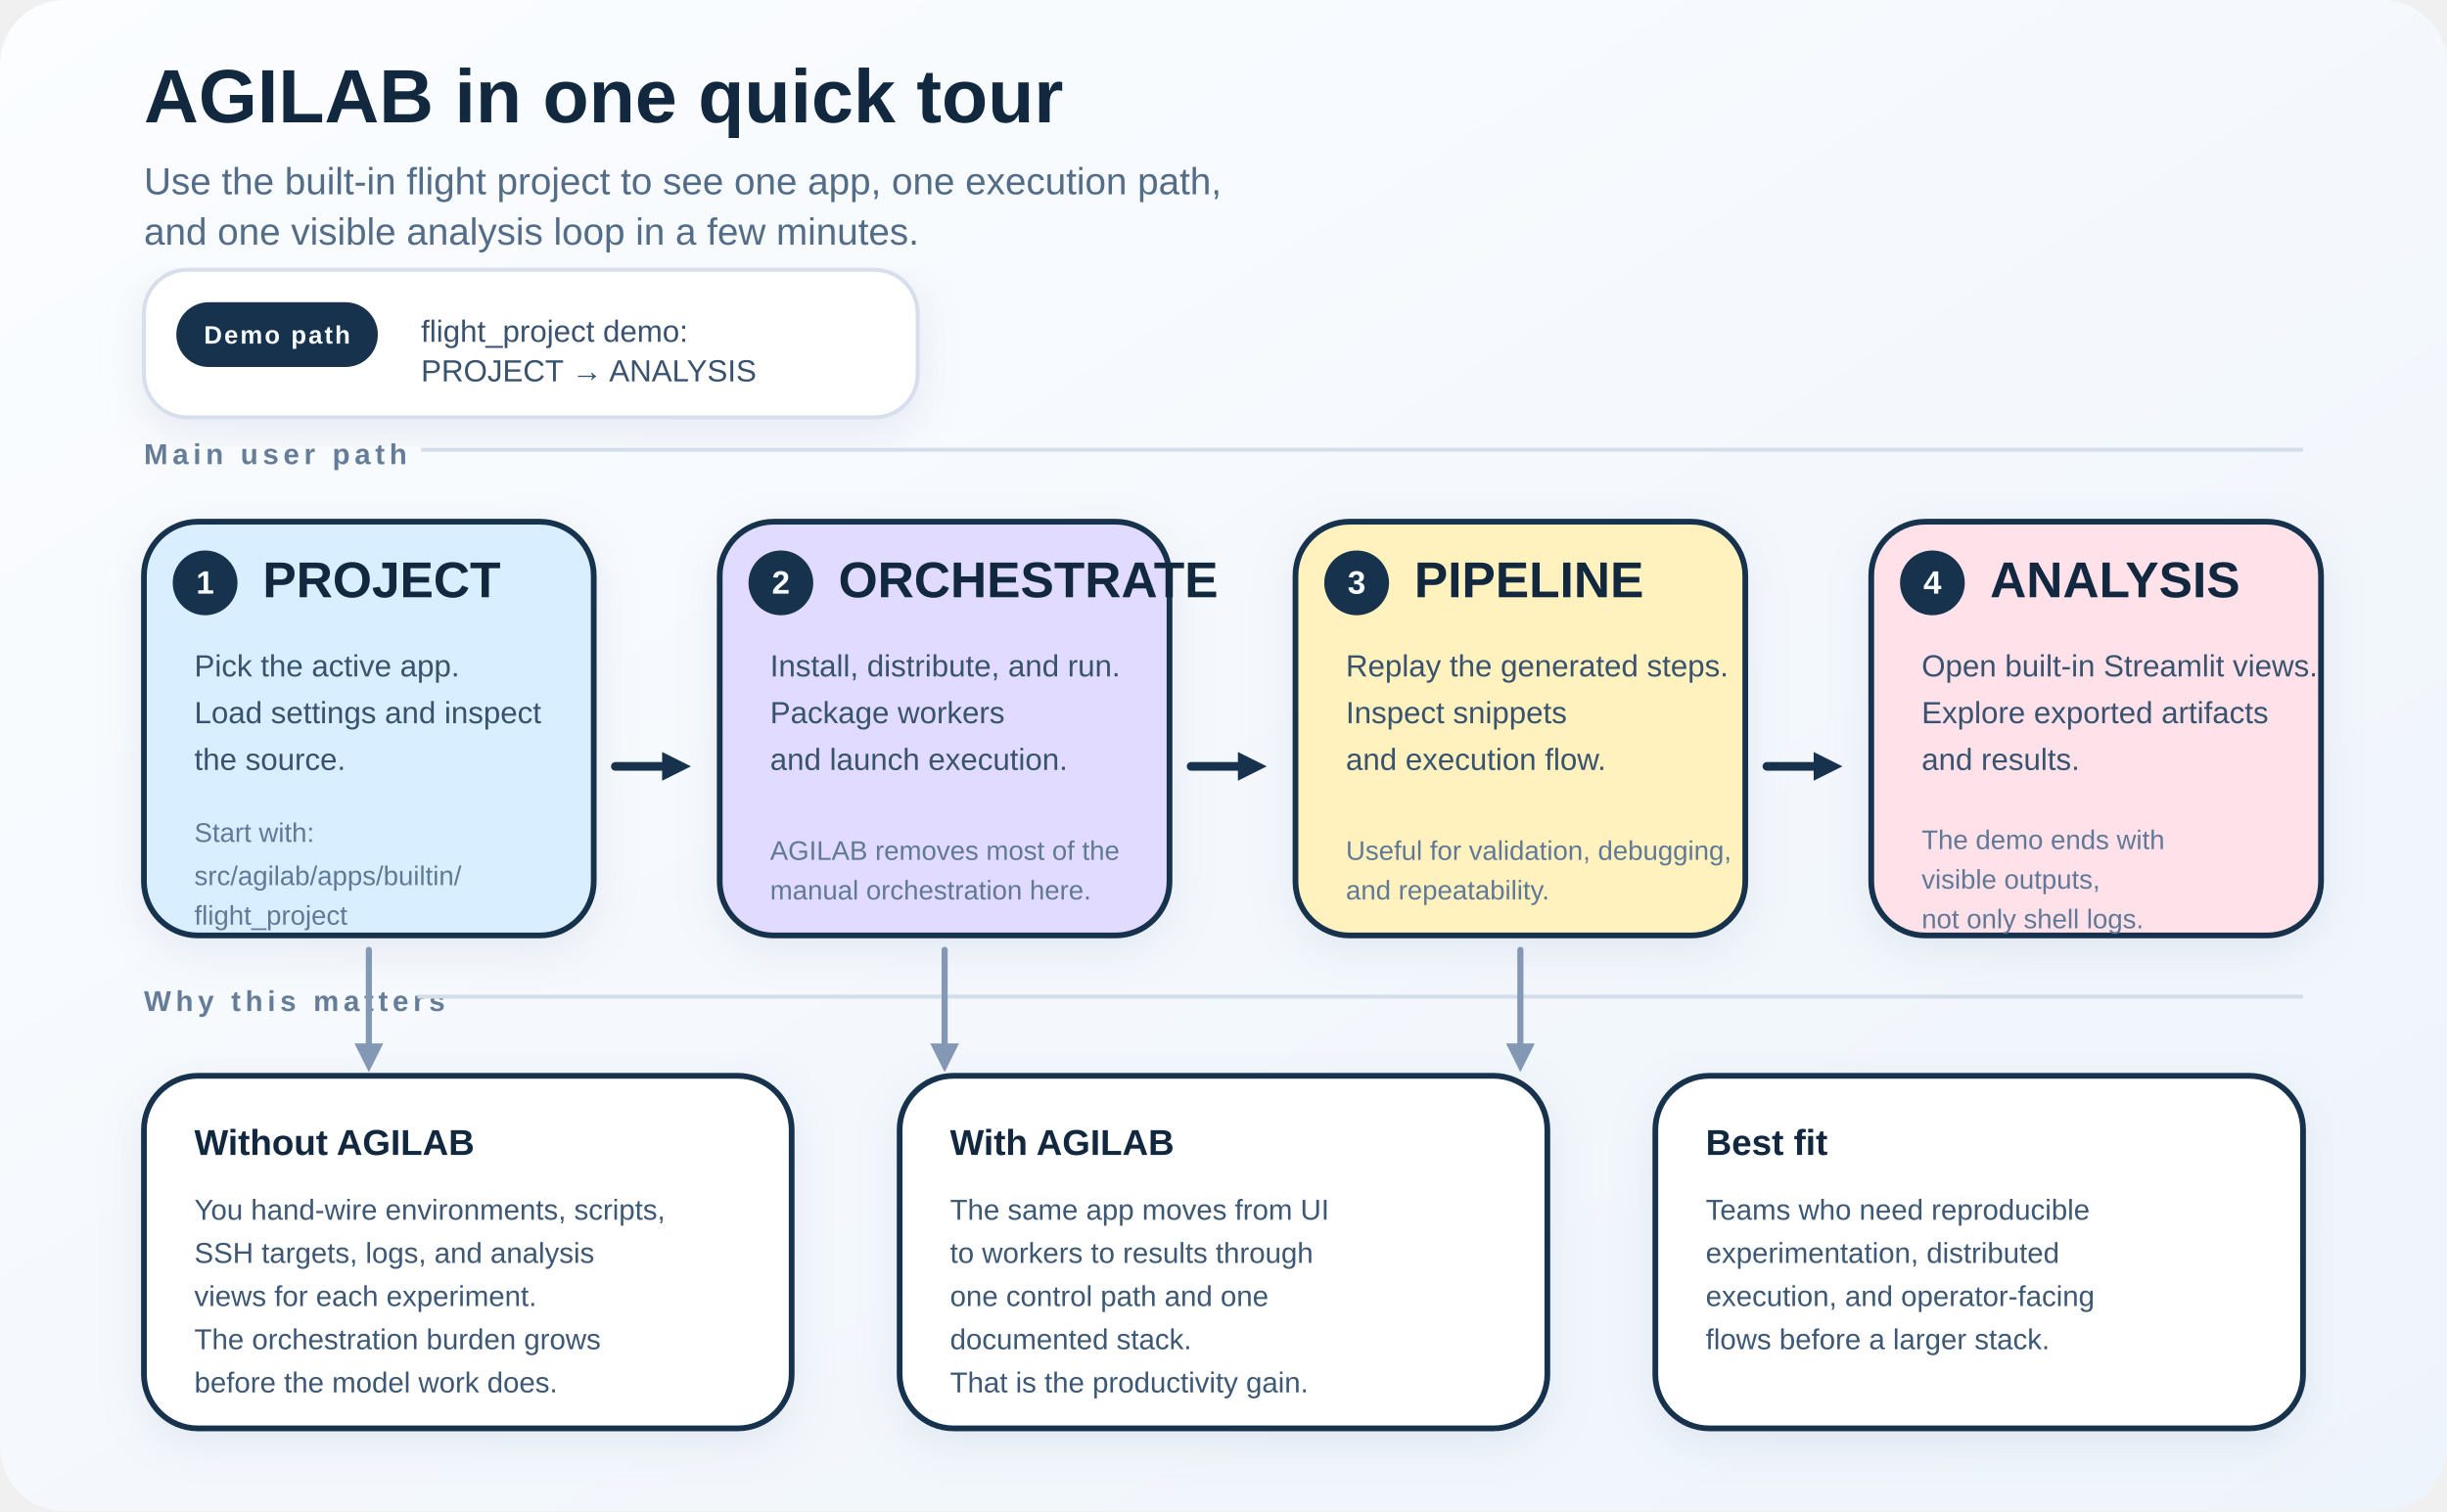
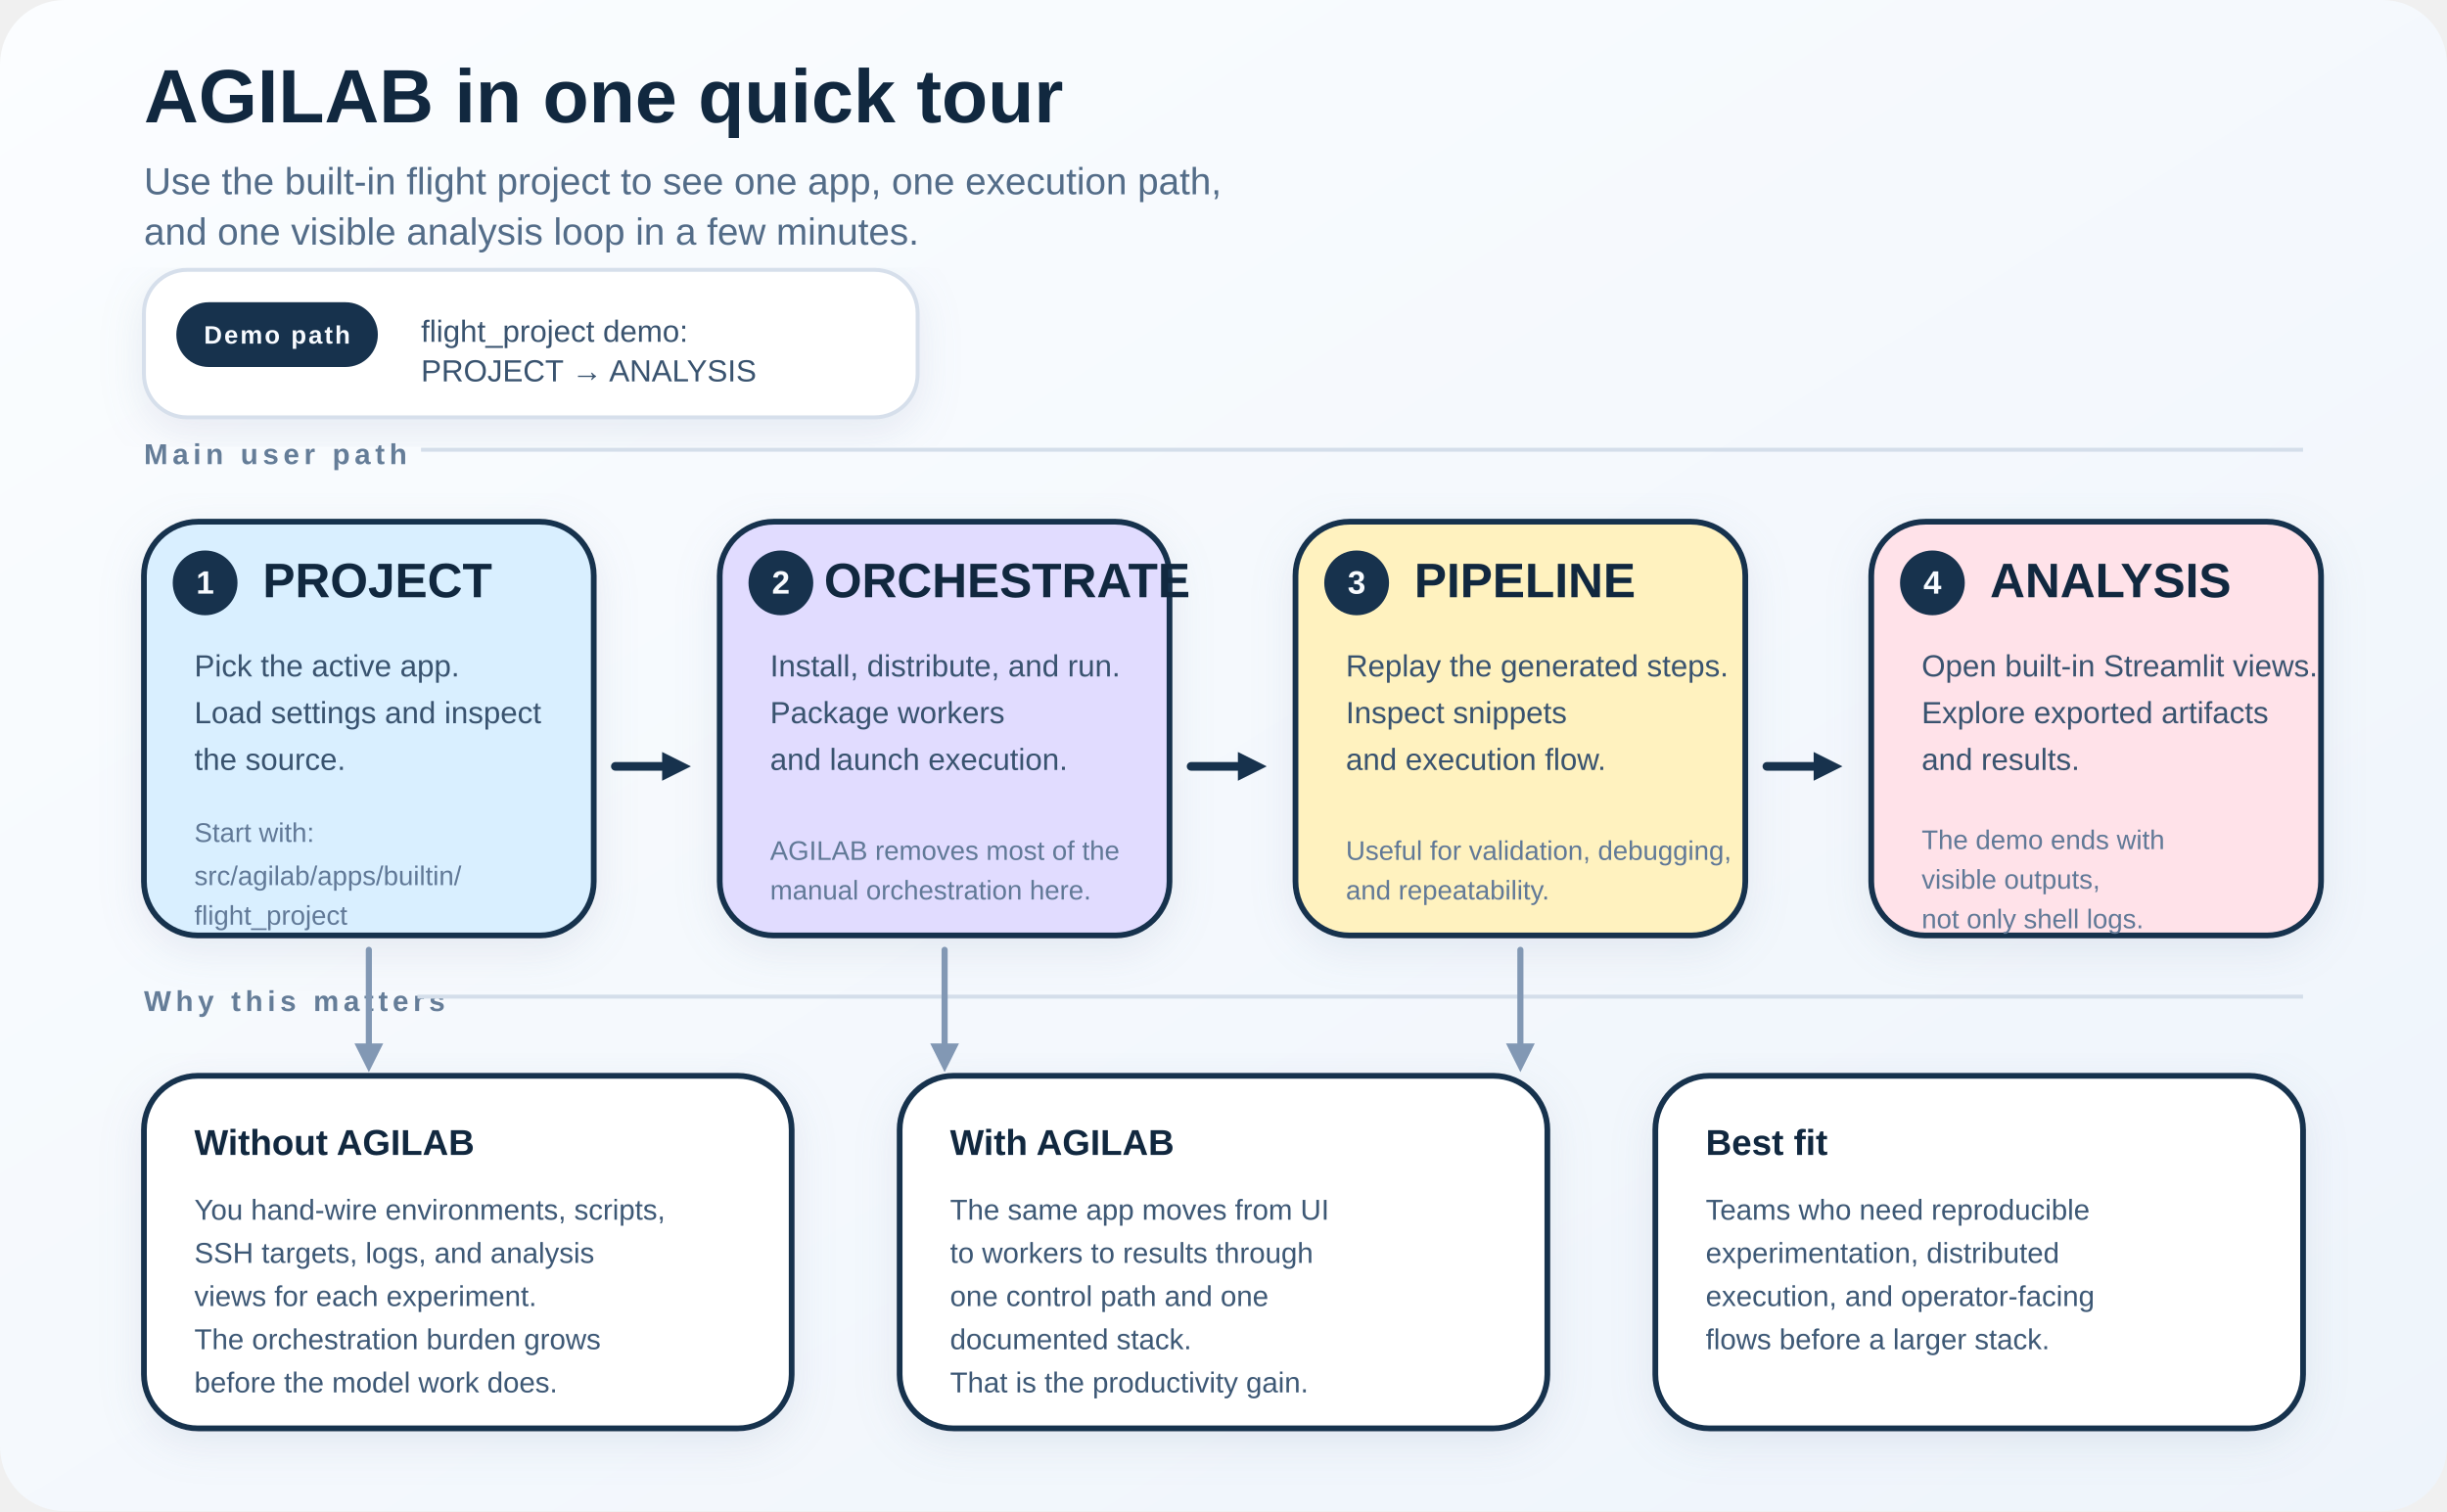
<svg xmlns="http://www.w3.org/2000/svg" width="1360" height="840" viewBox="0 0 1360 840" role="img" aria-labelledby="title desc">
  <defs>
    <style>
      text {
        font-family: "Segoe UI", "Helvetica Neue", Arial, sans-serif;
        fill: #11283f;
      }
      .title {
        font-size: 42px;
        font-weight: 700;
      }
      .subtitle {
        font-size: 21px;
        fill: #536c88;
      }
      .section {
        font-size: 16px;
        font-weight: 700;
        letter-spacing: 0.16em;
        text-transform: uppercase;
        fill: #657d98;
      }
      .card {
        stroke: #17324d;
        stroke-width: 3.2;
        rx: 30;
        ry: 30;
      }
      .card-title {
-         font-size: 28px;
+         font-size: 27px;
        font-weight: 700;
      }
      .card-body {
        font-size: 17px;
        fill: #39536f;
      }
      .mini {
        font-size: 15px;
        fill: #617997;
      }
      .pill {
        fill: #17324d;
      }
      .pill-text {
        font-size: 14px;
        font-weight: 700;
        fill: #f8fbff;
        letter-spacing: 0.08em;
        text-transform: uppercase;
      }
      .step-circle {
        fill: #17324d;
      }
      .step-text {
        font-size: 18px;
        font-weight: 700;
        fill: #f8fbff;
      }
      .value-title {
        font-size: 20px;
        font-weight: 700;
      }
      .value-body {
        font-size: 16px;
        fill: #3d5875;
      }
      .arrow {
        stroke: #17324d;
        stroke-width: 4.8;
        stroke-linecap: round;
      }
      .soft-arrow {
        stroke: #8298b4;
        stroke-width: 3.4;
        stroke-linecap: round;
      }
      .line {
        stroke: #d4deea;
        stroke-width: 2.2;
      }
      .shadow {
        filter: url(#shadow);
      }
      .arrow-head {
        fill: #17324d;
      }
    </style>
    <linearGradient id="bg" x1="0%" y1="0%" x2="100%" y2="100%">
      <stop offset="0%" stop-color="#fbfdff" />
      <stop offset="100%" stop-color="#eef4fb" />
    </linearGradient>
    <filter id="shadow" x="-10%" y="-10%" width="130%" height="130%">
      <feDropShadow dx="0" dy="7" stdDeviation="11" flood-color="#90a5c1" flood-opacity="0.18" />
    </filter>
  </defs>
  <rect width="1360" height="840" fill="url(#bg)" rx="36" ry="36" />
  <g transform="translate(80,68)">
    <text class="title" x="0" y="0">AGILAB in one quick tour</text>
    <text class="subtitle" x="0" y="40">
      <tspan x="0" dy="0">Use the built-in flight project to see one app, one execution path,</tspan>
      <tspan x="0" dy="28">and one visible analysis loop in a few minutes.</tspan>
    </text>
  </g>
  <g transform="translate(80,150)">
    <rect x="0" y="0" width="430" height="82" rx="24" ry="24" fill="#ffffff" stroke="#d6dfeb" stroke-width="2.2" class="shadow" />
    <rect x="18" y="18" width="112" height="36" rx="18" ry="18" class="pill" />
    <text class="pill-text" x="74" y="41" text-anchor="middle">Demo path</text>
    <text class="card-body" x="154" y="40">
      <tspan x="154" dy="0">flight_project demo:</tspan>
      <tspan x="154" dy="22">PROJECT → ANALYSIS</tspan>
    </text>
  </g>
  <g transform="translate(80,258)">
    <text class="section" x="0" y="0">Main user path</text>
    <line class="line" x1="154" y1="-8" x2="1200" y2="-8" />
  </g>
  <g transform="translate(80,290)">
    <rect class="card shadow" width="250" height="230" fill="#d9efff" />
    <circle class="step-circle" cx="34" cy="34" r="18" />
    <text class="step-text" x="34" y="40" text-anchor="middle">1</text>
    <text class="card-title" x="66" y="42">PROJECT</text>
    <text class="card-body" x="28" y="86">Pick the active app.</text>
    <text class="card-body" x="28" y="112">Load settings and inspect</text>
    <text class="card-body" x="28" y="138">the source.</text>
    <text class="mini" x="28" y="178">Start with:</text>
    <text class="mini" x="28" y="202">src/agilab/apps/builtin/</text>
    <text class="mini" x="28" y="224">flight_project</text>
  </g>
  <g transform="translate(400,290)">
    <rect class="card shadow" width="250" height="230" fill="#e1dcff" />
    <circle class="step-circle" cx="34" cy="34" r="18" />
    <text class="step-text" x="34" y="40" text-anchor="middle">2</text>
-     <text class="card-title" x="66" y="42">ORCHESTRATE</text>
+     <text class="card-title" x="58" y="42">ORCHESTRATE</text>
    <text class="card-body" x="28" y="86">Install, distribute, and run.</text>
    <text class="card-body" x="28" y="112">Package workers</text>
    <text class="card-body" x="28" y="138">and launch execution.</text>
    <text class="mini" x="28" y="188">AGILAB removes most of the</text>
    <text class="mini" x="28" y="210">manual orchestration here.</text>
  </g>
  <g transform="translate(720,290)">
    <rect class="card shadow" width="250" height="230" fill="#fff2bf" />
    <circle class="step-circle" cx="34" cy="34" r="18" />
    <text class="step-text" x="34" y="40" text-anchor="middle">3</text>
    <text class="card-title" x="66" y="42">PIPELINE</text>
    <text class="card-body" x="28" y="86">Replay the generated steps.</text>
    <text class="card-body" x="28" y="112">Inspect snippets</text>
    <text class="card-body" x="28" y="138">and execution flow.</text>
    <text class="mini" x="28" y="188">Useful for validation, debugging,</text>
    <text class="mini" x="28" y="210">and repeatability.</text>
  </g>
  <g transform="translate(1040,290)">
    <rect class="card shadow" width="250" height="230" fill="#ffe2e9" />
    <circle class="step-circle" cx="34" cy="34" r="18" />
    <text class="step-text" x="34" y="40" text-anchor="middle">4</text>
    <text class="card-title" x="66" y="42">ANALYSIS</text>
    <text class="card-body" x="28" y="86">Open built-in Streamlit views.</text>
    <text class="card-body" x="28" y="112">Explore exported artifacts</text>
    <text class="card-body" x="28" y="138">and results.</text>
    <text class="mini" x="28" y="182">The demo ends with</text>
    <text class="mini" x="28" y="204">visible outputs,</text>
    <text class="mini" x="28" y="226">not only shell logs.</text>
  </g>
  <line class="arrow" x1="342" y1="426" x2="368" y2="426" />
  <polygon class="arrow-head" points="368,418 368,434 384,426" />
  <line class="arrow" x1="662" y1="426" x2="688" y2="426" />
  <polygon class="arrow-head" points="688,418 688,434 704,426" />
  <line class="arrow" x1="982" y1="426" x2="1008" y2="426" />
  <polygon class="arrow-head" points="1008,418 1008,434 1024,426" />
  <g transform="translate(80,562)">
    <text class="section" x="0" y="0">Why this matters</text>
    <line class="line" x1="152" y1="-8" x2="1200" y2="-8" />
  </g>
  <g transform="translate(80,598)">
    <rect class="card shadow" width="360" height="196" fill="#ffffff" />
    <text class="value-title" x="28" y="44">Without AGILAB</text>
    <text class="value-body" x="28" y="80">You hand-wire environments, scripts,</text>
    <text class="value-body" x="28" y="104">SSH targets, logs, and analysis</text>
    <text class="value-body" x="28" y="128">views for each experiment.</text>
    <text class="value-body" x="28" y="152">The orchestration burden grows</text>
    <text class="value-body" x="28" y="176">before the model work does.</text>
  </g>
  <g transform="translate(500,598)">
    <rect class="card shadow" width="360" height="196" fill="#ffffff" />
    <text class="value-title" x="28" y="44">With AGILAB</text>
    <text class="value-body" x="28" y="80">The same app moves from UI</text>
    <text class="value-body" x="28" y="104">to workers to results through</text>
    <text class="value-body" x="28" y="128">one control path and one</text>
    <text class="value-body" x="28" y="152">documented stack.</text>
    <text class="value-body" x="28" y="176">That is the productivity gain.</text>
  </g>
  <g transform="translate(920,598)">
    <rect class="card shadow" width="360" height="196" fill="#ffffff" />
    <text class="value-title" x="28" y="44">Best fit</text>
    <text class="value-body" x="28" y="80">Teams who need reproducible</text>
    <text class="value-body" x="28" y="104">experimentation, distributed</text>
    <text class="value-body" x="28" y="128">execution, and operator-facing</text>
    <text class="value-body" x="28" y="152">flows before a larger stack.</text>
  </g>
  <line class="soft-arrow" x1="205" y1="528" x2="205" y2="580" />
  <polygon points="197,580 213,580 205,596" fill="#8298b4" />
  <line class="soft-arrow" x1="525" y1="528" x2="525" y2="580" />
  <polygon points="517,580 533,580 525,596" fill="#8298b4" />
  <line class="soft-arrow" x1="845" y1="528" x2="845" y2="580" />
  <polygon points="837,580 853,580 845,596" fill="#8298b4" />
</svg>
